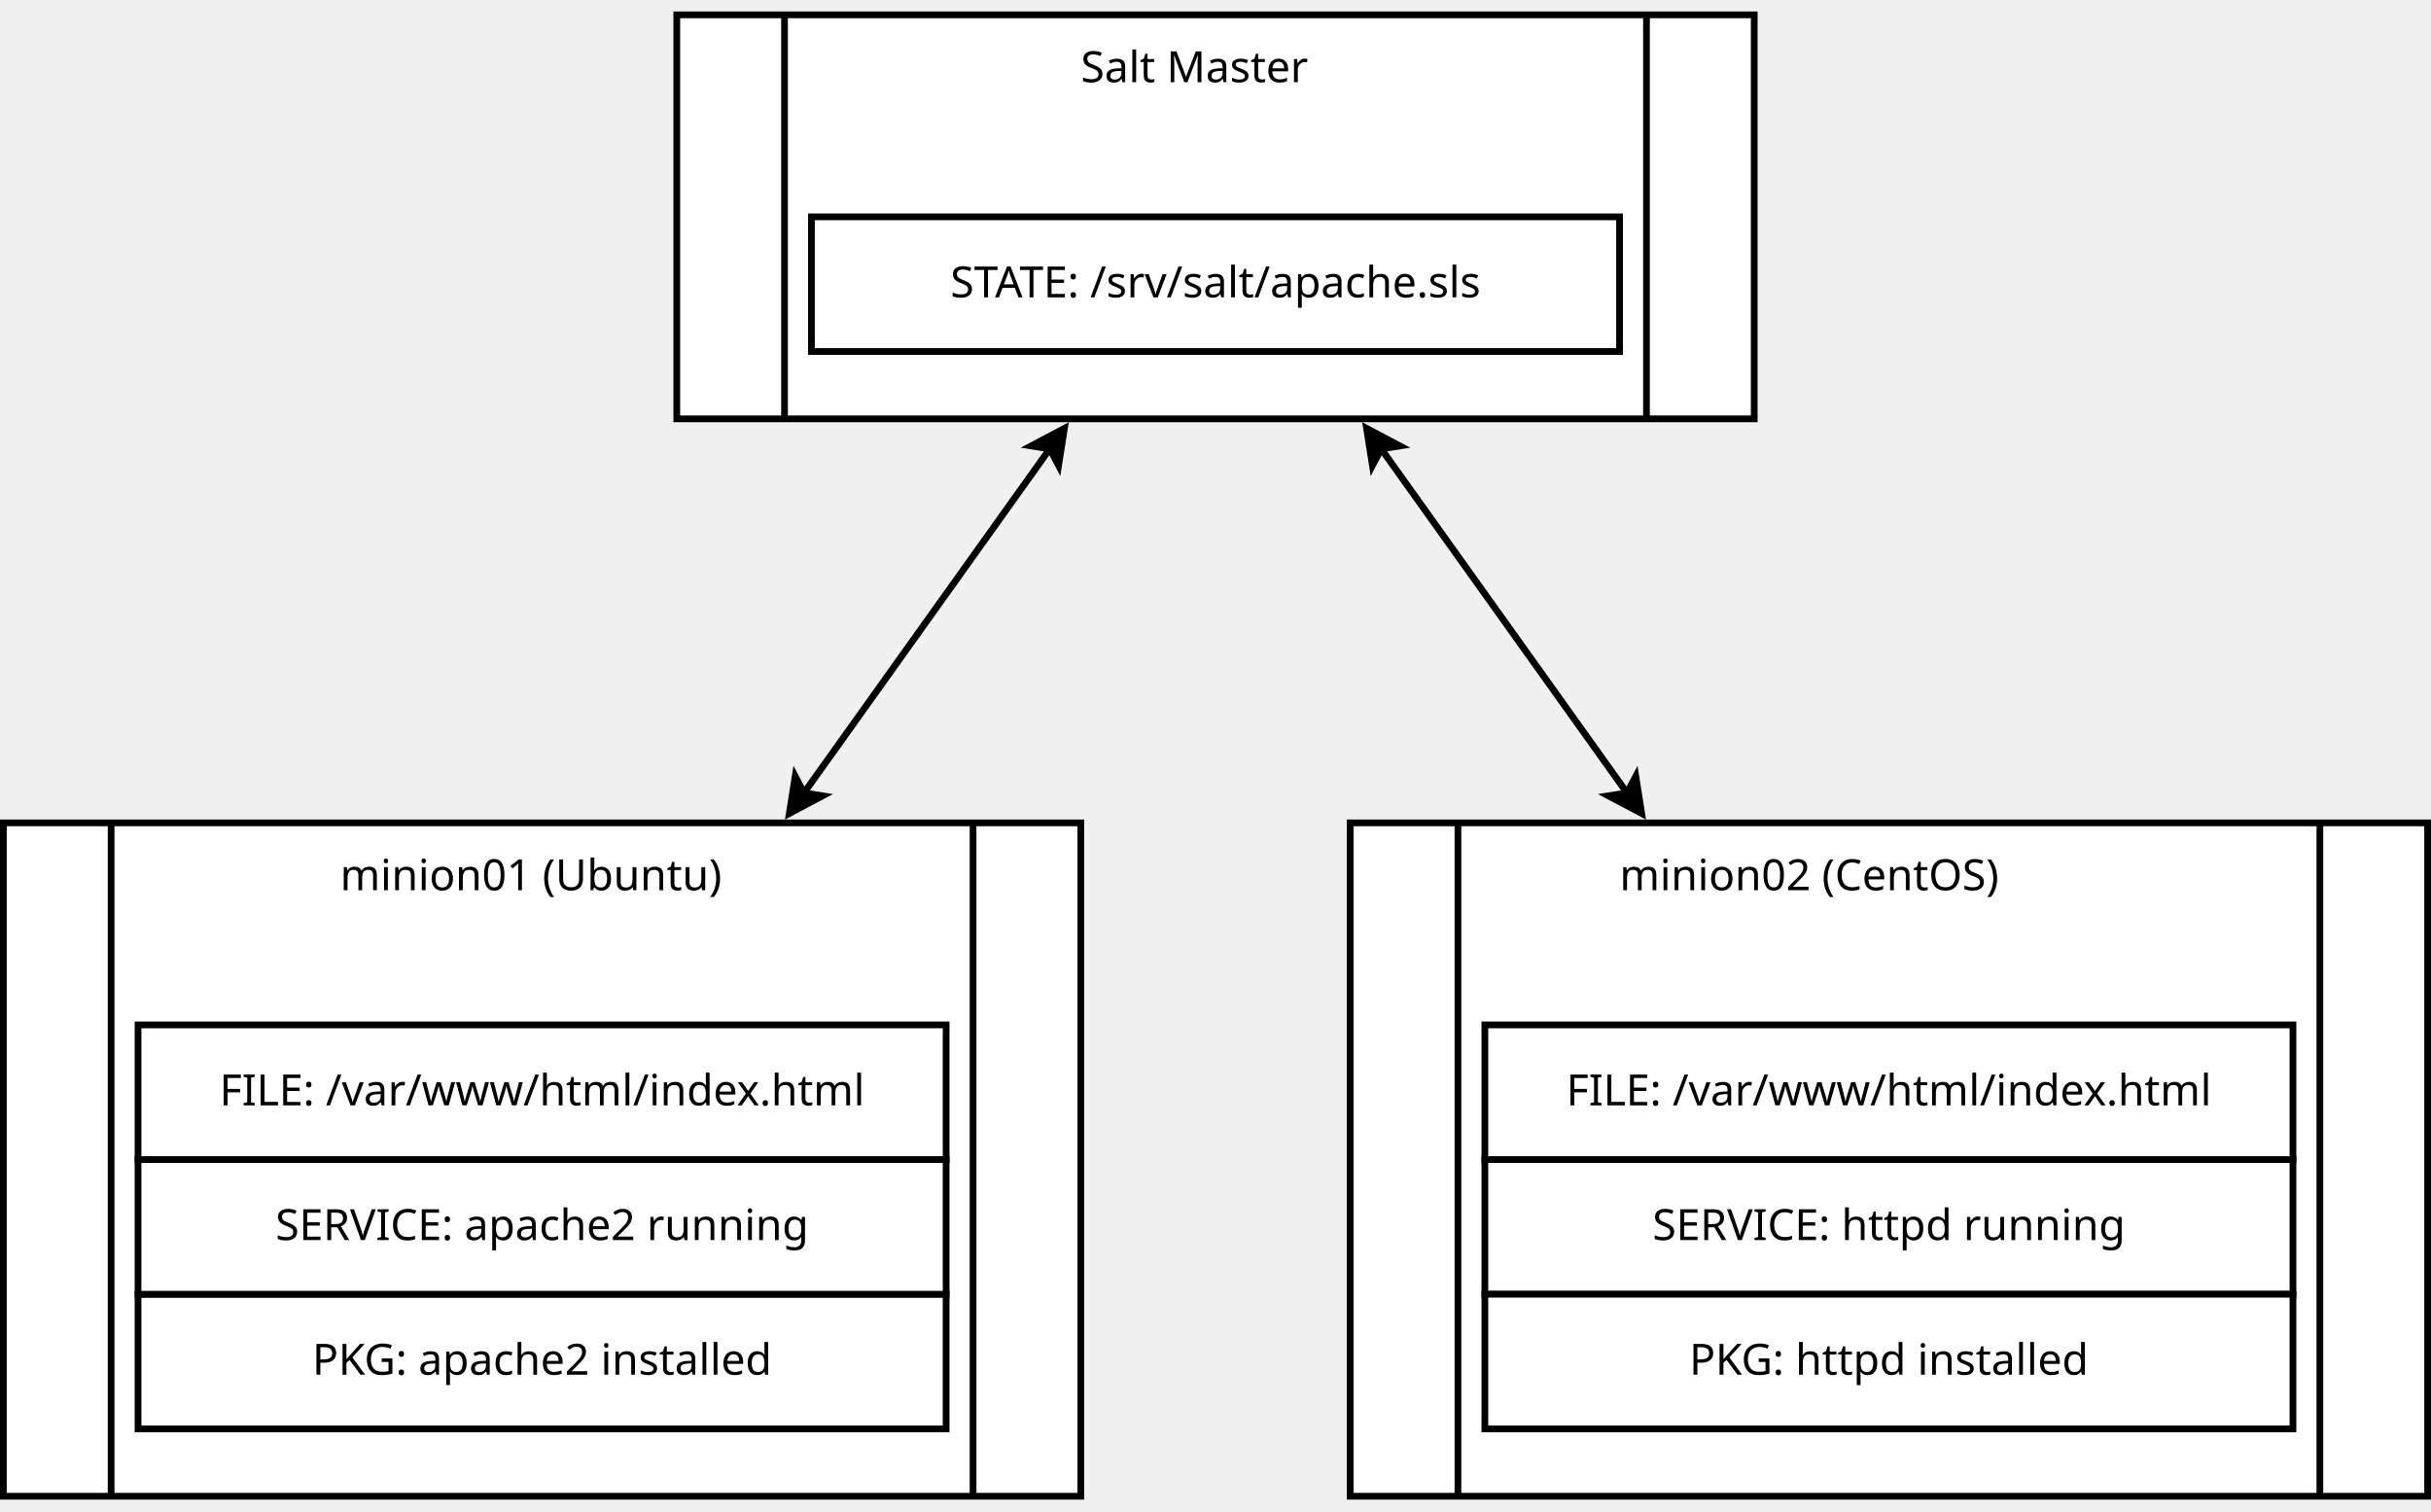
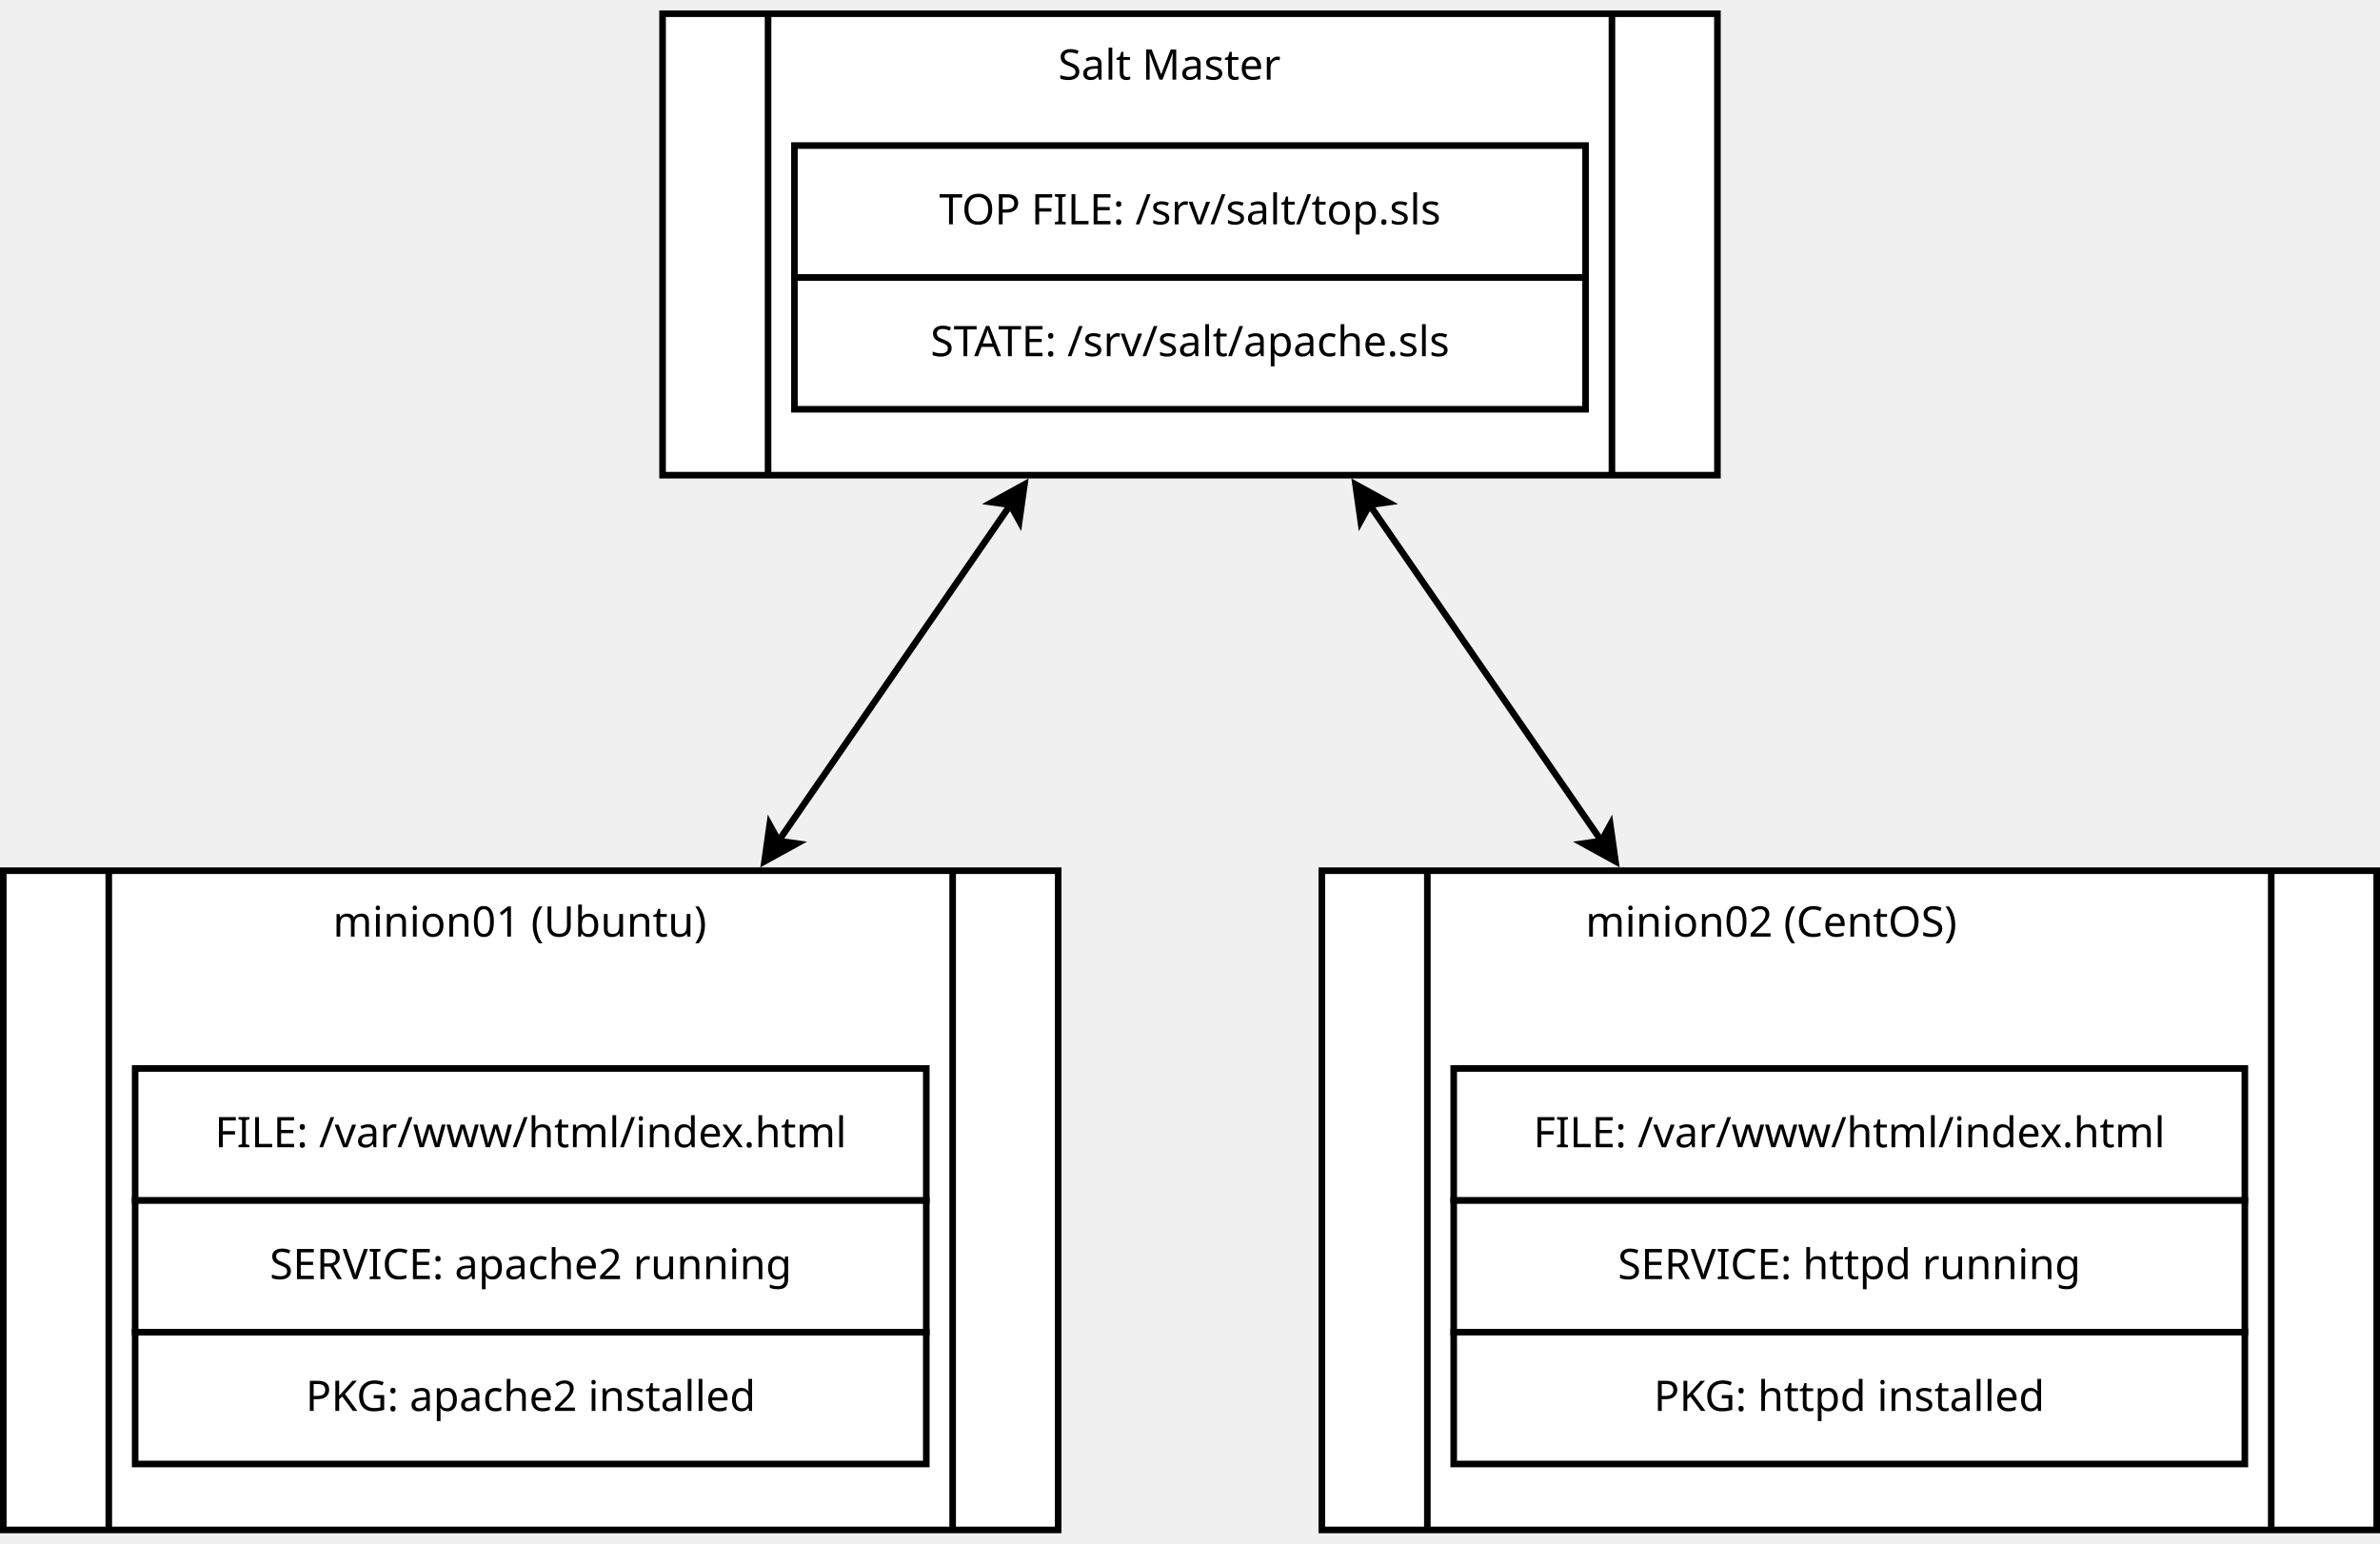
- <svg xmlns="http://www.w3.org/2000/svg" width="37cm" height="23cm" viewBox="279 -1 722 442">
+ <svg xmlns="http://www.w3.org/2000/svg" width="37cm" height="24cm" viewBox="279 -21 722 462">
  <g>
    <rect style="fill: #ffffff" x="280" y="240" width="320" height="200" />
    <rect style="fill: none; fill-opacity:0; stroke-width: 2; stroke: #000000" x="280" y="240" width="320" height="200" />
    <line style="fill: none; fill-opacity:0; stroke-width: 2; stroke: #000000" x1="312" y1="240" x2="312" y2="440" />
    <line style="fill: none; fill-opacity:0; stroke-width: 2; stroke: #000000" x1="568" y1="240" x2="568" y2="440" />
    <text font-size="12.8" style="fill: #000000;text-anchor:middle;font-family:sans-serif;font-style:normal;font-weight:normal" x="440" y="344">
      <tspan x="440" y="344" />
    </text>
  </g>
  <text font-size="12.8" style="fill: #000000;text-anchor:start;font-family:sans-serif;font-style:normal;font-weight:normal" x="380" y="260">
    <tspan x="380" y="260">minion01 (Ubuntu)</tspan>
  </text>
  <g>
    <rect style="fill: #ffffff" x="680" y="240" width="320" height="200" />
    <rect style="fill: none; fill-opacity:0; stroke-width: 2; stroke: #000000" x="680" y="240" width="320" height="200" />
    <line style="fill: none; fill-opacity:0; stroke-width: 2; stroke: #000000" x1="712" y1="240" x2="712" y2="440" />
    <line style="fill: none; fill-opacity:0; stroke-width: 2; stroke: #000000" x1="968" y1="240" x2="968" y2="440" />
    <text font-size="12.8" style="fill: #000000;text-anchor:middle;font-family:sans-serif;font-style:normal;font-weight:normal" x="840" y="344">
      <tspan x="840" y="344" />
    </text>
  </g>
  <text font-size="12.8" style="fill: #000000;text-anchor:start;font-family:sans-serif;font-style:normal;font-weight:normal" x="760" y="260">
    <tspan x="760" y="260">minion02 (CentOS)</tspan>
  </text>
  <g>
-     <rect style="fill: #ffffff" x="480" y="0" width="320" height="120" />
-     <rect style="fill: none; fill-opacity:0; stroke-width: 2; stroke: #000000" x="480" y="0" width="320" height="120" />
-     <line style="fill: none; fill-opacity:0; stroke-width: 2; stroke: #000000" x1="512" y1="0" x2="512" y2="120" />
-     <line style="fill: none; fill-opacity:0; stroke-width: 2; stroke: #000000" x1="768" y1="0" x2="768" y2="120" />
-     <text font-size="12.8" style="fill: #000000;text-anchor:middle;font-family:sans-serif;font-style:normal;font-weight:normal" x="640" y="64">
-       <tspan x="640" y="64" />
+     <rect style="fill: #ffffff" x="480" y="-20" width="320" height="140" />
+     <rect style="fill: none; fill-opacity:0; stroke-width: 2; stroke: #000000" x="480" y="-20" width="320" height="140" />
+     <line style="fill: none; fill-opacity:0; stroke-width: 2; stroke: #000000" x1="512" y1="-20" x2="512" y2="120" />
+     <line style="fill: none; fill-opacity:0; stroke-width: 2; stroke: #000000" x1="768" y1="-20" x2="768" y2="120" />
+     <text font-size="12.8" style="fill: #000000;text-anchor:middle;font-family:sans-serif;font-style:normal;font-weight:normal" x="640" y="54">
+       <tspan x="640" y="54" />
    </text>
  </g>
  <g>
-     <line style="fill: none; fill-opacity:0; stroke-width: 2; stroke: #000000" x1="590.774" y1="128.916" x2="517.79" y2="231.094" />
-     <polygon style="fill: #000000" points="595.133,122.813 593.39,133.857 590.774,128.916 585.252,128.044 " />
-     <polygon style="fill: none; fill-opacity:0; stroke-width: 2; stroke: #000000" points="595.133,122.813 593.39,133.857 590.774,128.916 585.252,128.044 " />
-     <polygon style="fill: #000000" points="513.431,237.197 515.175,226.153 517.79,231.094 523.312,231.965 " />
-     <polygon style="fill: none; fill-opacity:0; stroke-width: 2; stroke: #000000" points="513.431,237.197 515.175,226.153 517.79,231.094 523.312,231.965 " />
+     <line style="fill: none; fill-opacity:0; stroke-width: 2; stroke: #000000" x1="585.522" y1="128.993" x2="515.187" y2="230.979" />
+     <polygon style="fill: #000000" points="589.78,122.819 588.219,133.889 585.522,128.993 579.987,128.212 " />
+     <polygon style="fill: none; fill-opacity:0; stroke-width: 2; stroke: #000000" points="589.78,122.819 588.219,133.889 585.522,128.993 579.987,128.212 " />
+     <polygon style="fill: #000000" points="510.929,237.153 512.49,226.082 515.187,230.979 520.722,231.76 " />
+     <polygon style="fill: none; fill-opacity:0; stroke-width: 2; stroke: #000000" points="510.929,237.153 512.49,226.082 515.187,230.979 520.722,231.76 " />
  </g>
  <g>
-     <line style="fill: none; fill-opacity:0; stroke-width: 2; stroke: #000000" x1="689.226" y1="128.916" x2="762.21" y2="231.094" />
-     <polygon style="fill: #000000" points="684.867,122.813 694.748,128.044 689.226,128.916 686.61,133.857 " />
-     <polygon style="fill: none; fill-opacity:0; stroke-width: 2; stroke: #000000" points="684.867,122.813 694.748,128.044 689.226,128.916 686.61,133.857 " />
-     <polygon style="fill: #000000" points="766.569,237.197 756.688,231.965 762.21,231.094 764.825,226.153 " />
-     <polygon style="fill: none; fill-opacity:0; stroke-width: 2; stroke: #000000" points="766.569,237.197 756.688,231.965 762.21,231.094 764.825,226.153 " />
+     <line style="fill: none; fill-opacity:0; stroke-width: 2; stroke: #000000" x1="694.478" y1="128.993" x2="764.813" y2="230.979" />
+     <polygon style="fill: #000000" points="690.22,122.819 700.013,128.212 694.478,128.993 691.781,133.889 " />
+     <polygon style="fill: none; fill-opacity:0; stroke-width: 2; stroke: #000000" points="690.22,122.819 700.013,128.212 694.478,128.993 691.781,133.889 " />
+     <polygon style="fill: #000000" points="769.071,237.153 759.278,231.76 764.813,230.979 767.51,226.082 " />
+     <polygon style="fill: none; fill-opacity:0; stroke-width: 2; stroke: #000000" points="769.071,237.153 759.278,231.76 764.813,230.979 767.51,226.082 " />
  </g>
  <g>
    <rect style="fill: #ffffff" x="320" y="380" width="240" height="40" />
    <rect style="fill: none; fill-opacity:0; stroke-width: 2; stroke: #000000" x="320" y="380" width="240" height="40" />
    <text font-size="12.8" style="fill: #000000;text-anchor:middle;font-family:sans-serif;font-style:normal;font-weight:normal" x="440" y="403.9">
      <tspan x="440" y="403.9">PKG: apache2 installed</tspan>
    </text>
  </g>
  <g>
    <rect style="fill: #ffffff" x="320" y="340" width="240" height="40" />
    <rect style="fill: none; fill-opacity:0; stroke-width: 2; stroke: #000000" x="320" y="340" width="240" height="40" />
    <text font-size="12.8" style="fill: #000000;text-anchor:middle;font-family:sans-serif;font-style:normal;font-weight:normal" x="440" y="363.9">
      <tspan x="440" y="363.9">SERVICE: apache2 running</tspan>
    </text>
  </g>
  <g>
    <rect style="fill: #ffffff" x="720" y="340" width="240" height="40" />
    <rect style="fill: none; fill-opacity:0; stroke-width: 2; stroke: #000000" x="720" y="340" width="240" height="40" />
    <text font-size="12.8" style="fill: #000000;text-anchor:middle;font-family:sans-serif;font-style:normal;font-weight:normal" x="840" y="363.9">
      <tspan x="840" y="363.9">SERVICE: httpd running</tspan>
    </text>
  </g>
  <g>
    <rect style="fill: #ffffff" x="720" y="380" width="240" height="40" />
    <rect style="fill: none; fill-opacity:0; stroke-width: 2; stroke: #000000" x="720" y="380" width="240" height="40" />
    <text font-size="12.8" style="fill: #000000;text-anchor:middle;font-family:sans-serif;font-style:normal;font-weight:normal" x="840" y="403.9">
      <tspan x="840" y="403.9">PKG: httpd installed</tspan>
    </text>
  </g>
  <g>
    <rect style="fill: #ffffff" x="320" y="300" width="240" height="40" />
    <rect style="fill: none; fill-opacity:0; stroke-width: 2; stroke: #000000" x="320" y="300" width="240" height="40" />
    <text font-size="12.8" style="fill: #000000;text-anchor:middle;font-family:sans-serif;font-style:normal;font-weight:normal" x="440" y="323.9">
      <tspan x="440" y="323.9">FILE: /var/www/html/index.html</tspan>
    </text>
  </g>
  <g>
    <rect style="fill: #ffffff" x="720" y="300" width="240" height="40" />
    <rect style="fill: none; fill-opacity:0; stroke-width: 2; stroke: #000000" x="720" y="300" width="240" height="40" />
    <text font-size="12.8" style="fill: #000000;text-anchor:middle;font-family:sans-serif;font-style:normal;font-weight:normal" x="840" y="323.9">
      <tspan x="840" y="323.9">FILE: /var/www/html/index.html</tspan>
    </text>
  </g>
-   <text font-size="12.8" style="fill: #000000;text-anchor:start;font-family:sans-serif;font-style:normal;font-weight:normal" x="600" y="20">
-     <tspan x="600" y="20">Salt Master</tspan>
+   <text font-size="12.8" style="fill: #000000;text-anchor:start;font-family:sans-serif;font-style:normal;font-weight:normal" x="600" y="0">
+     <tspan x="600" y="0">Salt Master</tspan>
  </text>
  <g>
    <rect style="fill: #ffffff" x="520" y="60" width="240" height="40" />
    <rect style="fill: none; fill-opacity:0; stroke-width: 2; stroke: #000000" x="520" y="60" width="240" height="40" />
    <text font-size="12.8" style="fill: #000000;text-anchor:middle;font-family:sans-serif;font-style:normal;font-weight:normal" x="640" y="83.9">
      <tspan x="640" y="83.9">STATE: /srv/salt/apache.sls</tspan>
    </text>
  </g>
  <text font-size="12.8" style="fill: #000000;text-anchor:start;font-family:sans-serif;font-style:normal;font-weight:normal" x="640" y="80">
    <tspan x="640" y="80" />
  </text>
+   <g>
+     <rect style="fill: #ffffff" x="520" y="20" width="240" height="40" />
+     <rect style="fill: none; fill-opacity:0; stroke-width: 2; stroke: #000000" x="520" y="20" width="240" height="40" />
+     <text font-size="12.8" style="fill: #000000;text-anchor:middle;font-family:sans-serif;font-style:normal;font-weight:normal" x="640" y="43.9">
+       <tspan x="640" y="43.9">TOP FILE: /srv/salt/top.sls</tspan>
+     </text>
+   </g>
+   <text font-size="12.8" style="fill: #000000;text-anchor:start;font-family:sans-serif;font-style:normal;font-weight:normal" x="640" y="40">
+     <tspan x="640" y="40" />
+   </text>
</svg>
